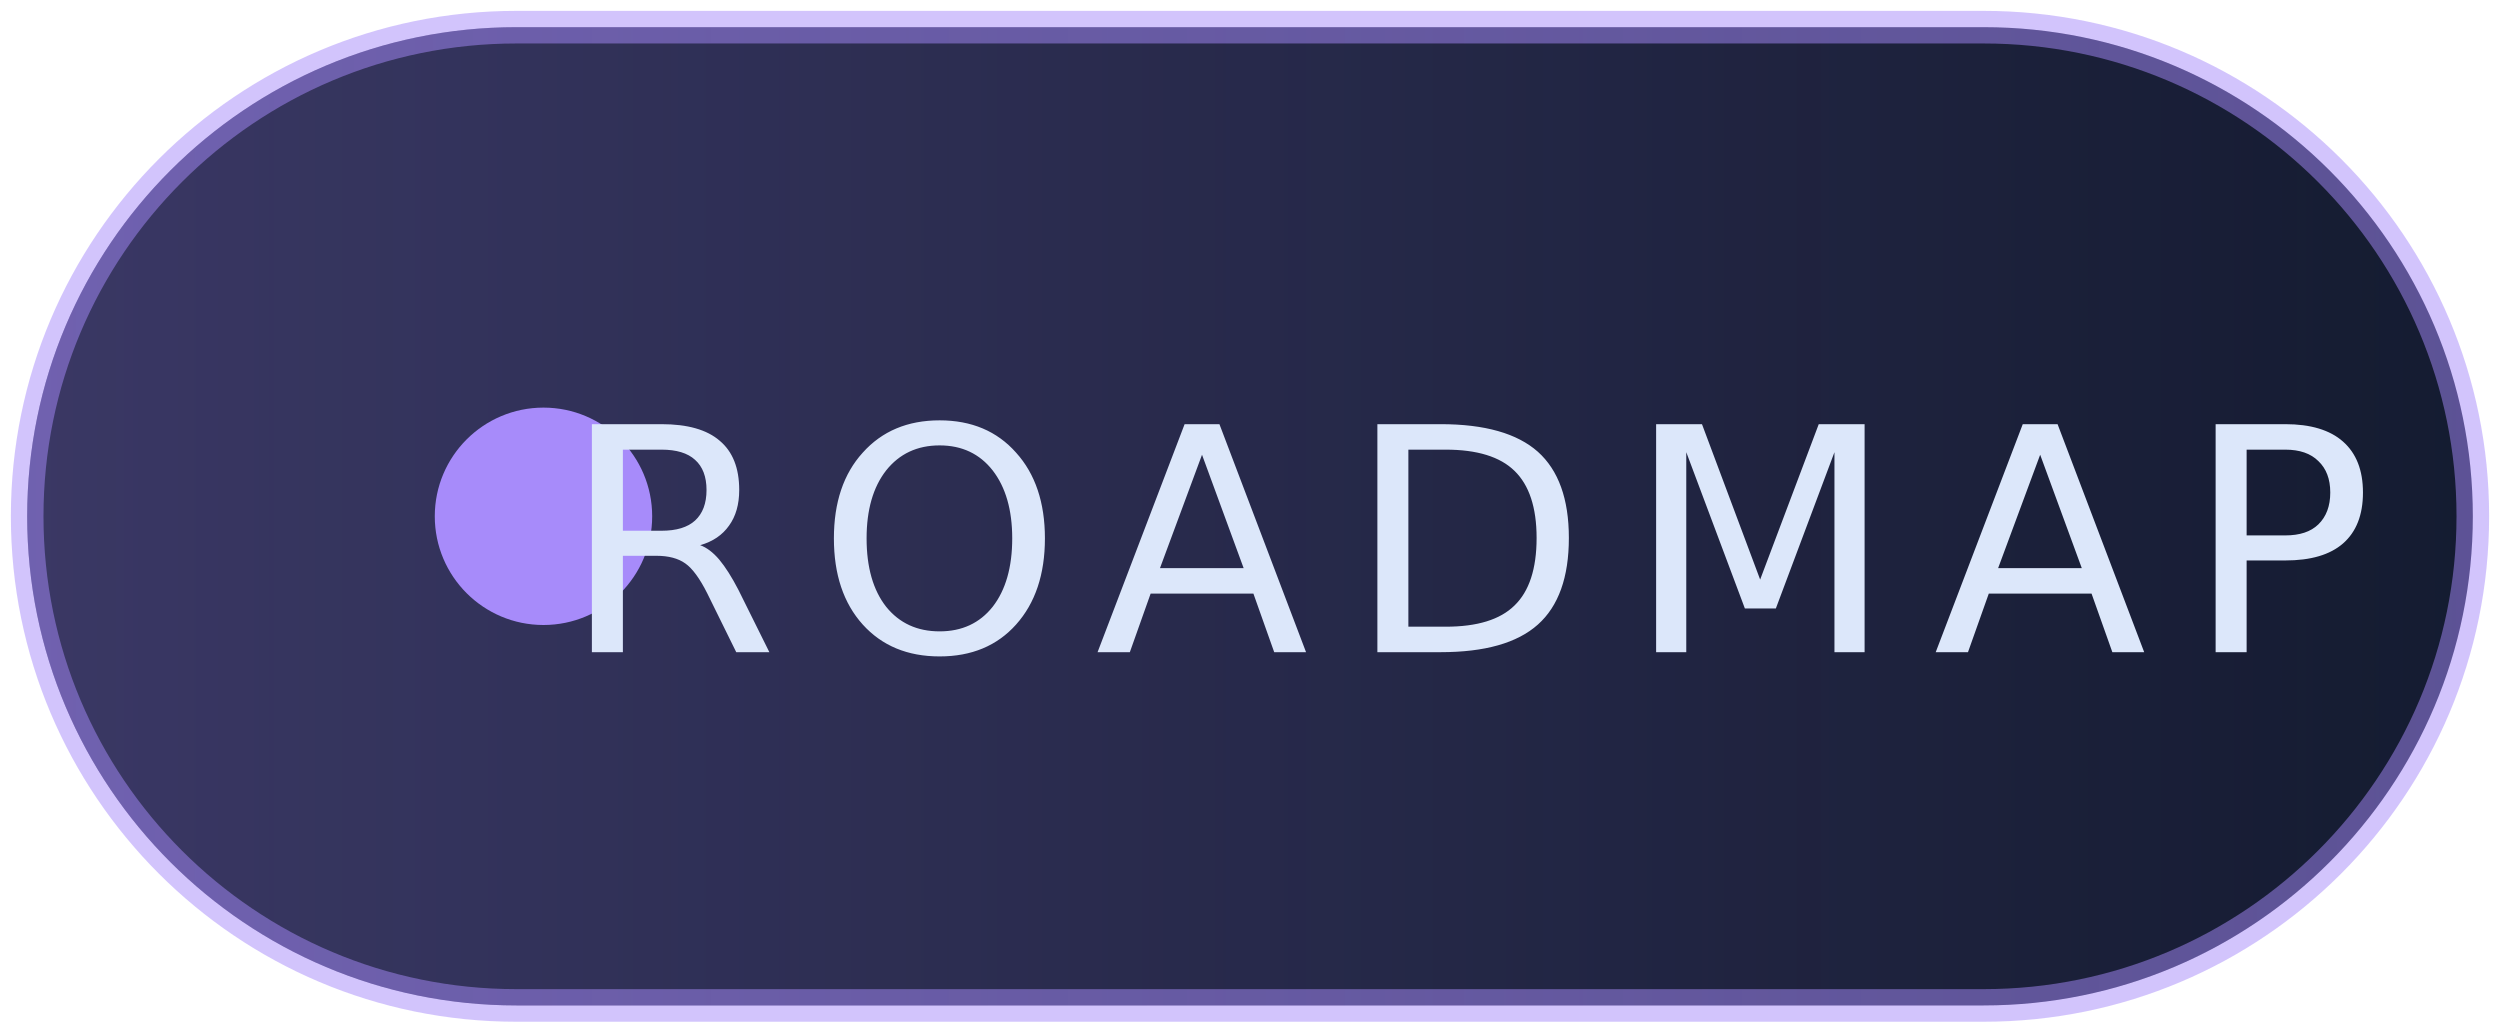
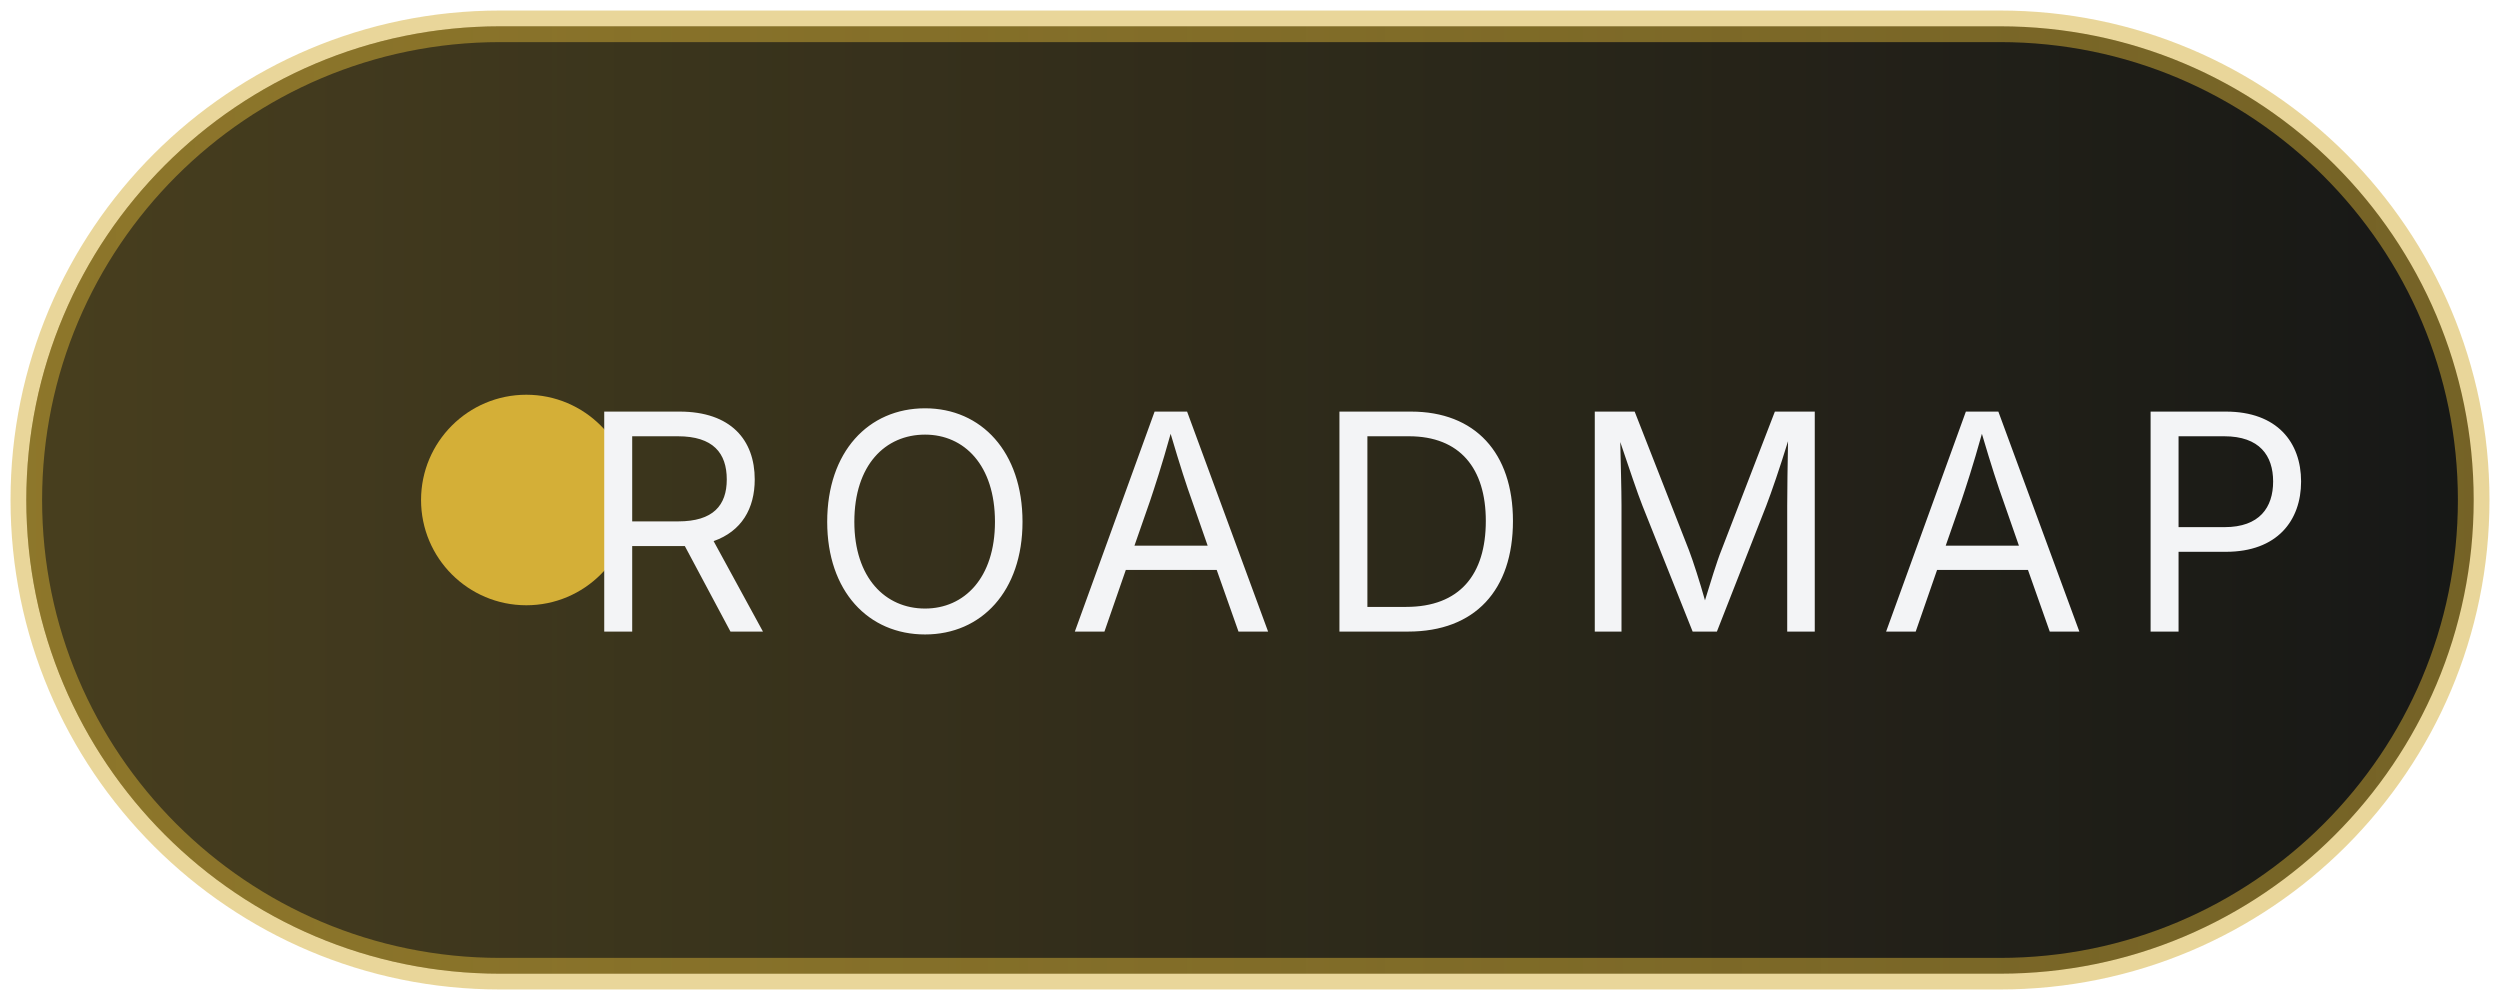
- <svg xmlns="http://www.w3.org/2000/svg" viewBox="0 0 92 38" width="92" height="38" role="img" aria-label="ROADMAP">
+ <svg xmlns="http://www.w3.org/2000/svg" viewBox="0 0 95 38" width="95" height="38" role="img" aria-label="ROADMAP">
  <defs>
    <linearGradient id="g" x1="0" y1="0" x2="1" y2="0">
-       <stop offset="0%" stop-color="#a78bfa" stop-opacity="0.30" />
-       <stop offset="100%" stop-color="#a78bfa" stop-opacity="0.06" />
+       <stop offset="0%" stop-color="#d4af37" stop-opacity="0.30" />
+       <stop offset="100%" stop-color="#d4af37" stop-opacity="0.06" />
      <animateTransform attributeName="gradientTransform" type="translate" values="-1 0;1 0;-1 0" dur="6s" repeatCount="indefinite" />
    </linearGradient>
  </defs>
-   <rect x="1" y="1" width="90" height="36" rx="18" fill="#0b1424" stroke="#a78bfa" stroke-opacity="0.5" stroke-width="1.2" />
-   <rect x="1" y="1" width="90" height="36" rx="18" fill="url(#g)" />
-   <circle cx="20" cy="19" r="4" fill="#a78bfa">
+   <rect x="1" y="1" width="93" height="36" rx="18" fill="#0b0e14" stroke="#d4af37" stroke-opacity="0.5" stroke-width="1.2" />
+   <rect x="1" y="1" width="93" height="36" rx="18" fill="url(#g)" />
+   <circle cx="20" cy="19" r="4" fill="#d4af37">
    <animate attributeName="opacity" values="1;0.25;1" dur="2.4s" repeatCount="indefinite" />
  </circle>
-   <text x="54" y="24" text-anchor="middle" font-family="Verdana,DejaVu Sans,sans-serif" font-size="11.5" fill="#dce7fa" letter-spacing="1.4">ROADMAP</text>
+   <text x="55" y="24" text-anchor="middle" font-family="Inter,-apple-system,'Segoe UI',Roboto,Helvetica,Arial,sans-serif" font-size="11.5" fill="#f3f4f6" letter-spacing="1.4">ROADMAP</text>
</svg>
